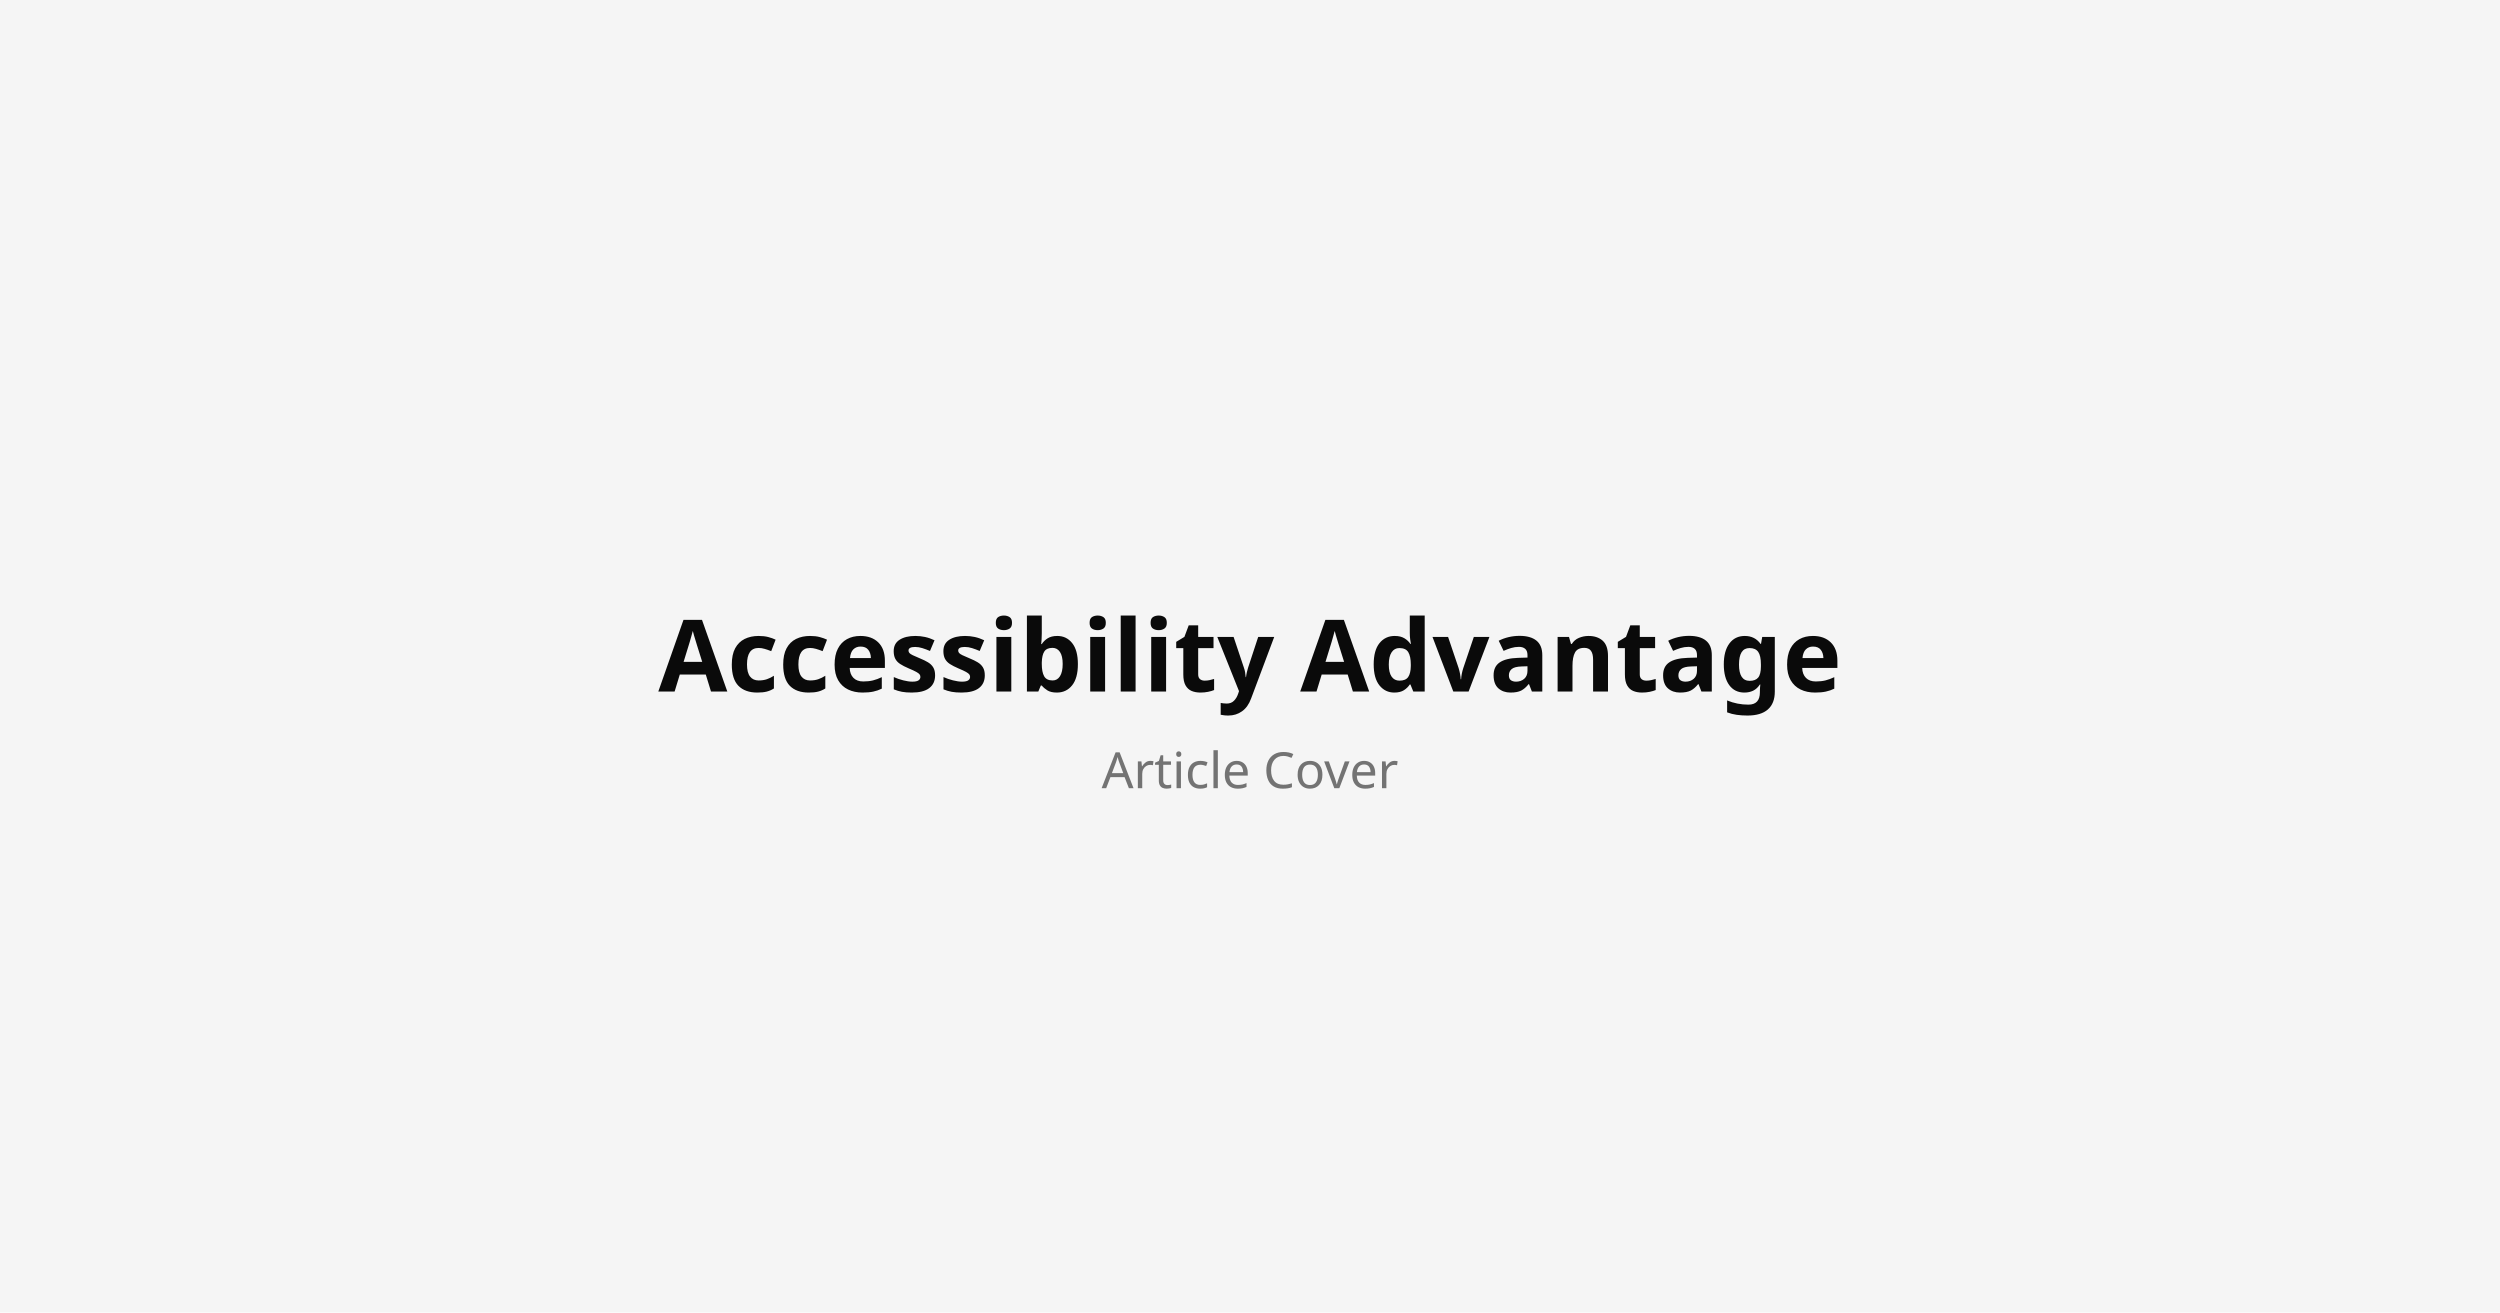
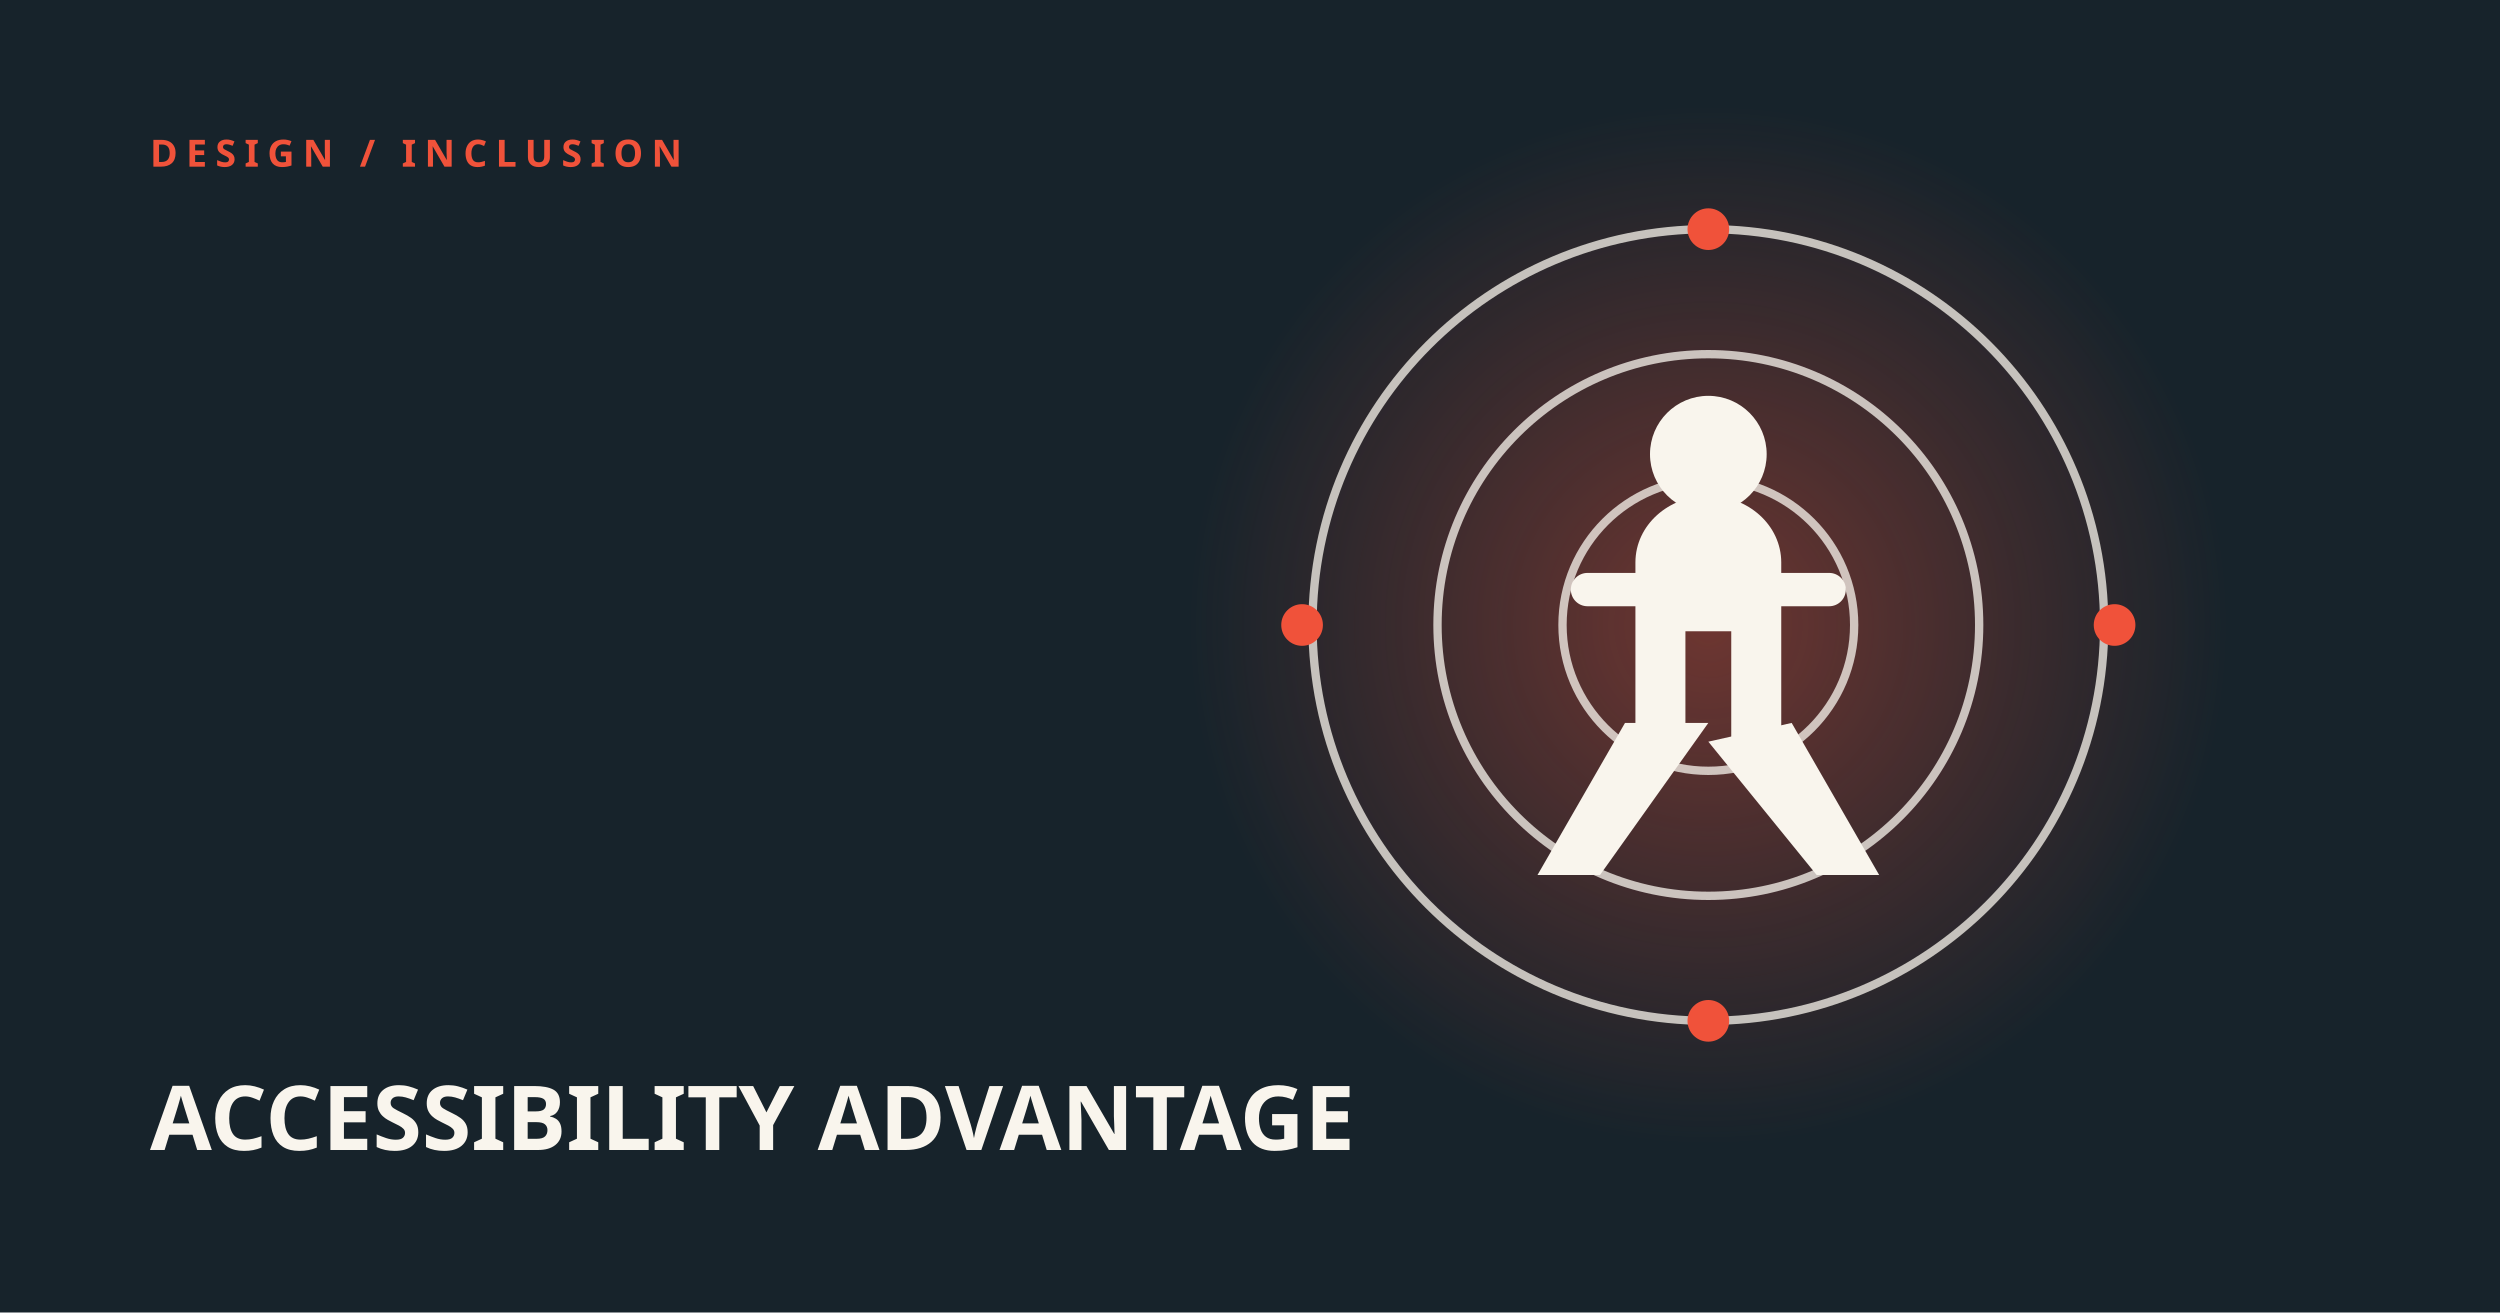
<svg xmlns="http://www.w3.org/2000/svg" width="1200" height="630" viewBox="0 0 1200 630">
-   <rect width="1200" height="630" fill="#f5f5f5" />
-   <text x="600" y="315" font-family="system-ui, sans-serif" font-size="48" font-weight="600" fill="#0a0a0a" text-anchor="middle" dominant-baseline="middle">Accessibility Advantage</text>
-   <text x="600" y="370" font-family="system-ui, sans-serif" font-size="24" fill="#737373" text-anchor="middle" dominant-baseline="middle">Article Cover</text>
+   <defs>
+     <radialGradient id="halo">
+       <stop stop-color="#f0523a" stop-opacity=".4" />
+       <stop offset="1" stop-color="#f0523a" stop-opacity="0" />
+     </radialGradient>
+   </defs>
+   <rect width="1200" height="630" fill="#17232b" />
+   <text x="72" y="80" fill="#f0523a" font-family="system-ui, sans-serif" font-size="18" font-weight="700" letter-spacing="4">DESIGN / INCLUSION</text>
+   <text x="72" y="552" fill="#f9f5ed" font-family="system-ui, sans-serif" font-size="43" font-weight="700">ACCESSIBILITY ADVANTAGE</text>
+   <circle cx="820" cy="300" r="250" fill="url(#halo)" />
+   <g fill="none" stroke="#f9f5ed" stroke-width="4" opacity=".75">
+     <circle cx="820" cy="300" r="190" />
+     <circle cx="820" cy="300" r="130" />
+     <circle cx="820" cy="300" r="70" />
+   </g>
+   <g fill="#f9f5ed">
+     <circle cx="820" cy="218" r="28" />
+     <path d="M785 270c0-18 16-32 35-32s35 14 35 32v86h-24v-53h-22v53h-24z" />
+     <rect x="754" y="275" width="132" height="16" rx="8" />
+     <path d="M780 347 738 420h30l52-73zM860 347l42 73h-30l-52-64z" />
+   </g>
+   <g fill="#f0523a">
+     <circle cx="625" cy="300" r="10" />
+     <circle cx="1015" cy="300" r="10" />
+     <circle cx="820" cy="110" r="10" />
+     <circle cx="820" cy="490" r="10" />
+   </g>
</svg>
